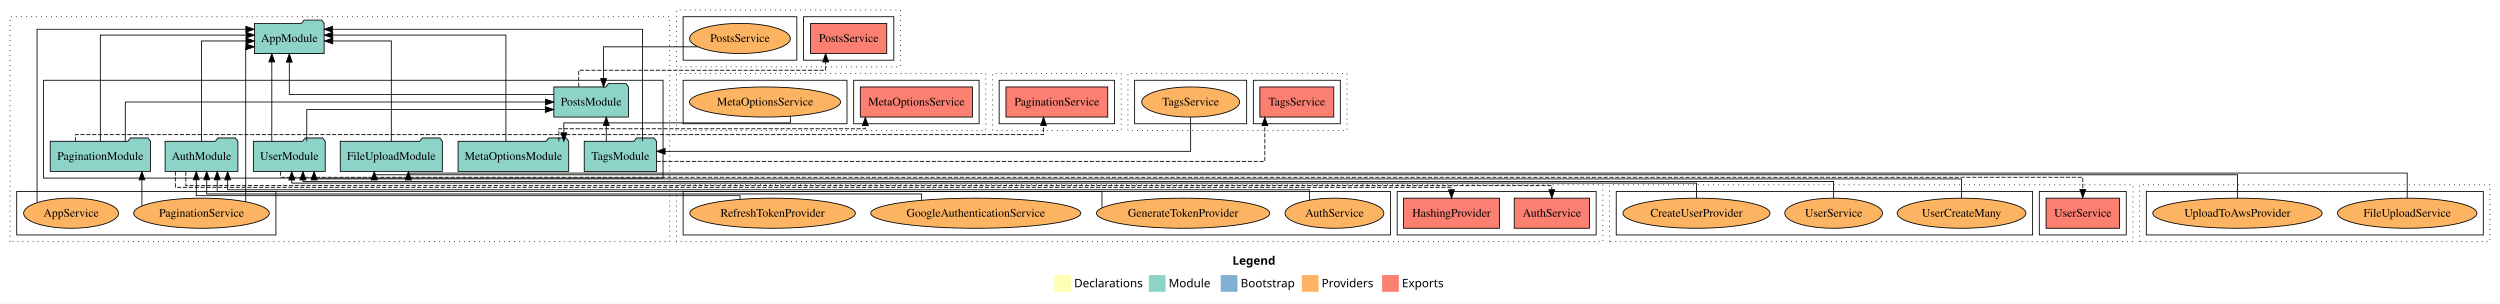
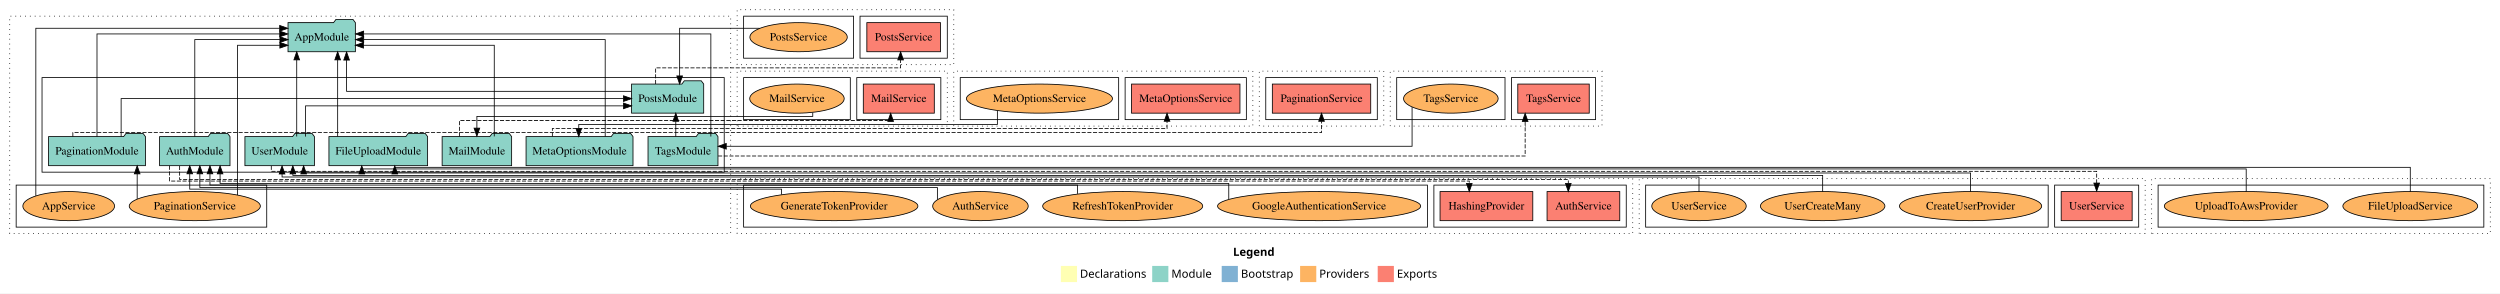
- <svg xmlns="http://www.w3.org/2000/svg" width="2990pt" height="363pt" viewBox="0.00 0.00 2990.00 363.00">
+ <svg xmlns="http://www.w3.org/2000/svg" width="3093pt" height="363pt" viewBox="0.00 0.00 3093.00 363.00">
  <g id="graph0" class="graph" transform="scale(1 1) rotate(0) translate(4 359)">
-     <polygon fill="white" stroke="transparent" points="-4,4 -4,-359 2986,-359 2986,4 -4,4" />
-     <text text-anchor="start" x="1470.01" y="-42.4" font-family="Times-12" font-weight="bold" font-size="14.00">Legend</text>
-     <polygon fill="#ffffb3" stroke="transparent" points="1257,-10 1257,-30 1277,-30 1277,-10 1257,-10" />
-     <text text-anchor="start" x="1280.63" y="-15.4" font-family="Times-12" font-size="14.00">  Declarations</text>
-     <polygon fill="#8dd3c7" stroke="transparent" points="1370,-10 1370,-30 1390,-30 1390,-10 1370,-10" />
-     <text text-anchor="start" x="1393.73" y="-15.4" font-family="Times-12" font-size="14.00">  Module</text>
-     <polygon fill="#80b1d3" stroke="transparent" points="1456,-10 1456,-30 1476,-30 1476,-10 1456,-10" />
-     <text text-anchor="start" x="1479.78" y="-15.4" font-family="Times-12" font-size="14.00">  Bootstrap</text>
-     <polygon fill="#fdb462" stroke="transparent" points="1553,-10 1553,-30 1573,-30 1573,-10 1553,-10" />
-     <text text-anchor="start" x="1576.67" y="-15.4" font-family="Times-12" font-size="14.00">  Providers</text>
-     <polygon fill="#fb8072" stroke="transparent" points="1649,-10 1649,-30 1669,-30 1669,-10 1649,-10" />
-     <text text-anchor="start" x="1672.73" y="-15.4" font-family="Times-12" font-size="14.00">  Exports</text>
+     <polygon fill="white" stroke="transparent" points="-4,4 -4,-359 3089,-359 3089,4 -4,4" />
+     <text text-anchor="start" x="1521.51" y="-42.4" font-family="Times-12" font-weight="bold" font-size="14.00">Legend</text>
+     <polygon fill="#ffffb3" stroke="transparent" points="1308.5,-10 1308.5,-30 1328.5,-30 1328.5,-10 1308.5,-10" />
+     <text text-anchor="start" x="1332.13" y="-15.4" font-family="Times-12" font-size="14.00">  Declarations</text>
+     <polygon fill="#8dd3c7" stroke="transparent" points="1421.5,-10 1421.5,-30 1441.5,-30 1441.5,-10 1421.5,-10" />
+     <text text-anchor="start" x="1445.23" y="-15.4" font-family="Times-12" font-size="14.00">  Module</text>
+     <polygon fill="#80b1d3" stroke="transparent" points="1507.5,-10 1507.5,-30 1527.5,-30 1527.5,-10 1507.5,-10" />
+     <text text-anchor="start" x="1531.28" y="-15.4" font-family="Times-12" font-size="14.00">  Bootstrap</text>
+     <polygon fill="#fdb462" stroke="transparent" points="1604.5,-10 1604.5,-30 1624.5,-30 1624.5,-10 1604.5,-10" />
+     <text text-anchor="start" x="1628.17" y="-15.4" font-family="Times-12" font-size="14.00">  Providers</text>
+     <polygon fill="#fb8072" stroke="transparent" points="1700.5,-10 1700.5,-30 1720.5,-30 1720.5,-10 1700.5,-10" />
+     <text text-anchor="start" x="1724.23" y="-15.4" font-family="Times-12" font-size="14.00">  Exports</text>
    <g id="clust1" class="cluster">
-       <polygon fill="none" stroke="black" stroke-dasharray="1,5" points="8,-70 8,-339 797,-339 797,-70 8,-70" />
+       <polygon fill="none" stroke="black" stroke-dasharray="1,5" points="8,-70 8,-339 900,-339 900,-70 8,-70" />
    </g>
    <g id="clust3" class="cluster">
-       <polygon fill="none" stroke="black" points="48,-146 48,-263 789,-263 789,-146 48,-146" />
+       <polygon fill="none" stroke="black" points="48,-146 48,-263 892,-263 892,-146 48,-146" />
    </g>
    <g id="clust6" class="cluster">
      <polygon fill="none" stroke="black" points="16,-78 16,-130 326,-130 326,-78 16,-78" />
    </g>
    <g id="clust7" class="cluster">
-       <polygon fill="none" stroke="black" stroke-dasharray="1,5" points="805,-70 805,-138 1913,-138 1913,-70 805,-70" />
+       <polygon fill="none" stroke="black" stroke-dasharray="1,5" points="908,-70 908,-138 2016,-138 2016,-70 908,-70" />
    </g>
    <g id="clust10" class="cluster">
-       <polygon fill="none" stroke="black" points="1667,-78 1667,-130 1905,-130 1905,-78 1667,-78" />
+       <polygon fill="none" stroke="black" points="1770,-78 1770,-130 2008,-130 2008,-78 1770,-78" />
    </g>
    <g id="clust12" class="cluster">
-       <polygon fill="none" stroke="black" points="813,-78 813,-130 1659,-130 1659,-78 813,-78" />
+       <polygon fill="none" stroke="black" points="916,-78 916,-130 1762,-130 1762,-78 916,-78" />
    </g>
    <g id="clust13" class="cluster">
-       <polygon fill="none" stroke="black" stroke-dasharray="1,5" points="2555,-70 2555,-138 2974,-138 2974,-70 2555,-70" />
+       <polygon fill="none" stroke="black" stroke-dasharray="1,5" points="2658,-70 2658,-138 3077,-138 3077,-70 2658,-70" />
    </g>
    <g id="clust18" class="cluster">
-       <polygon fill="none" stroke="black" points="2563,-78 2563,-130 2966,-130 2966,-78 2563,-78" />
+       <polygon fill="none" stroke="black" points="2666,-78 2666,-130 3069,-130 3069,-78 2666,-78" />
    </g>
    <g id="clust19" class="cluster">
-       <polygon fill="none" stroke="black" stroke-dasharray="1,5" points="805,-203 805,-271 1175,-271 1175,-203 805,-203" />
+       <polygon fill="none" stroke="black" stroke-dasharray="1,5" points="908,-203 908,-271 1168,-271 1168,-203 908,-203" />
    </g>
    <g id="clust22" class="cluster">
-       <polygon fill="none" stroke="black" points="1017,-211 1017,-263 1167,-263 1167,-211 1017,-211" />
+       <polygon fill="none" stroke="black" points="1056,-211 1056,-263 1160,-263 1160,-211 1056,-211" />
    </g>
    <g id="clust24" class="cluster">
-       <polygon fill="none" stroke="black" points="813,-211 813,-263 1009,-263 1009,-211 813,-211" />
+       <polygon fill="none" stroke="black" points="916,-211 916,-263 1048,-263 1048,-211 916,-211" />
    </g>
    <g id="clust25" class="cluster">
-       <polygon fill="none" stroke="black" stroke-dasharray="1,5" points="1183,-203 1183,-271 1337,-271 1337,-203 1183,-203" />
+       <polygon fill="none" stroke="black" stroke-dasharray="1,5" points="1176,-203 1176,-271 1546,-271 1546,-203 1176,-203" />
    </g>
    <g id="clust28" class="cluster">
-       <polygon fill="none" stroke="black" points="1191,-211 1191,-263 1329,-263 1329,-211 1191,-211" />
+       <polygon fill="none" stroke="black" points="1388,-211 1388,-263 1538,-263 1538,-211 1388,-211" />
+     </g>
+     <g id="clust30" class="cluster">
+       <polygon fill="none" stroke="black" points="1184,-211 1184,-263 1380,-263 1380,-211 1184,-211" />
    </g>
    <g id="clust31" class="cluster">
-       <polygon fill="none" stroke="black" stroke-dasharray="1,5" points="805,-279 805,-347 1073,-347 1073,-279 805,-279" />
+       <polygon fill="none" stroke="black" stroke-dasharray="1,5" points="1554,-203 1554,-271 1708,-271 1708,-203 1554,-203" />
    </g>
    <g id="clust34" class="cluster">
-       <polygon fill="none" stroke="black" points="957,-287 957,-339 1065,-339 1065,-287 957,-287" />
-     </g>
-     <g id="clust36" class="cluster">
-       <polygon fill="none" stroke="black" points="813,-287 813,-339 949,-339 949,-287 813,-287" />
+       <polygon fill="none" stroke="black" points="1562,-211 1562,-263 1700,-263 1700,-211 1562,-211" />
    </g>
    <g id="clust37" class="cluster">
-       <polygon fill="none" stroke="black" stroke-dasharray="1,5" points="1345,-203 1345,-271 1607,-271 1607,-203 1345,-203" />
+       <polygon fill="none" stroke="black" stroke-dasharray="1,5" points="908,-279 908,-347 1176,-347 1176,-279 908,-279" />
    </g>
    <g id="clust40" class="cluster">
-       <polygon fill="none" stroke="black" points="1495,-211 1495,-263 1599,-263 1599,-211 1495,-211" />
+       <polygon fill="none" stroke="black" points="1060,-287 1060,-339 1168,-339 1168,-287 1060,-287" />
    </g>
    <g id="clust42" class="cluster">
-       <polygon fill="none" stroke="black" points="1353,-211 1353,-263 1487,-263 1487,-211 1353,-211" />
+       <polygon fill="none" stroke="black" points="916,-287 916,-339 1052,-339 1052,-287 916,-287" />
    </g>
    <g id="clust43" class="cluster">
-       <polygon fill="none" stroke="black" stroke-dasharray="1,5" points="1921,-70 1921,-138 2547,-138 2547,-70 1921,-70" />
+       <polygon fill="none" stroke="black" stroke-dasharray="1,5" points="1716,-203 1716,-271 1978,-271 1978,-203 1716,-203" />
    </g>
    <g id="clust46" class="cluster">
-       <polygon fill="none" stroke="black" points="2435,-78 2435,-130 2539,-130 2539,-78 2435,-78" />
+       <polygon fill="none" stroke="black" points="1866,-211 1866,-263 1970,-263 1970,-211 1866,-211" />
    </g>
    <g id="clust48" class="cluster">
-       <polygon fill="none" stroke="black" points="1929,-78 1929,-130 2427,-130 2427,-78 1929,-78" />
+       <polygon fill="none" stroke="black" points="1724,-211 1724,-263 1858,-263 1858,-211 1724,-211" />
+     </g>
+     <g id="clust49" class="cluster">
+       <polygon fill="none" stroke="black" stroke-dasharray="1,5" points="2024,-70 2024,-138 2650,-138 2650,-70 2024,-70" />
+     </g>
+     <g id="clust52" class="cluster">
+       <polygon fill="none" stroke="black" points="2538,-78 2538,-130 2642,-130 2642,-78 2538,-78" />
+     </g>
+     <g id="clust54" class="cluster">
+       <polygon fill="none" stroke="black" points="2032,-78 2032,-130 2530,-130 2530,-78 2032,-78" />
    </g>
    <g id="node1" class="node">
      <polygon fill="#8dd3c7" stroke="black" points="280.55,-190 277.55,-194 256.55,-194 253.55,-190 193.45,-190 193.45,-154 280.55,-154 280.55,-190" />
      <text text-anchor="middle" x="237" y="-167.8" font-family="Times,serif" font-size="14.00">AuthModule</text>
    </g>
-     <g id="node8" class="node">
-       <polygon fill="#8dd3c7" stroke="black" points="383.66,-331 380.66,-335 359.66,-335 356.66,-331 300.34,-331 300.34,-295 383.66,-295 383.66,-331" />
-       <text text-anchor="middle" x="342" y="-308.8" font-family="Times,serif" font-size="14.00">AppModule</text>
+     <g id="node9" class="node">
+       <polygon fill="#8dd3c7" stroke="black" points="435.66,-331 432.66,-335 411.66,-335 408.66,-331 352.34,-331 352.34,-295 435.66,-295 435.66,-331" />
+       <text text-anchor="middle" x="394" y="-308.8" font-family="Times,serif" font-size="14.00">AppModule</text>
    </g>
    <g id="edge1" class="edge">
-       <path fill="none" stroke="black" d="M237,-190.04C237,-227.45 237,-310 237,-310 237,-310 290.2,-310 290.2,-310" />
-       <polygon fill="black" stroke="black" points="290.2,-313.5 300.2,-310 290.2,-306.5 290.2,-313.5" />
-     </g>
-     <g id="node11" class="node">
-       <polygon fill="#fb8072" stroke="black" points="1896.98,-122 1807.02,-122 1807.02,-86 1896.98,-86 1896.98,-122" />
-       <text text-anchor="middle" x="1852" y="-99.8" font-family="Times,serif" font-size="14.00">AuthService </text>
-     </g>
-     <g id="edge10" class="edge">
-       <path fill="none" stroke="black" stroke-dasharray="5,2" d="M218.24,-153.68C218.24,-145.21 218.24,-137 218.24,-137 218.24,-137 1852,-137 1852,-137 1852,-137 1852,-132.04 1852,-132.04" />
-       <polygon fill="black" stroke="black" points="1855.5,-132.04 1852,-122.04 1848.5,-132.04 1855.5,-132.04" />
+       <path fill="none" stroke="black" d="M237,-190.04C237,-227.45 237,-310 237,-310 237,-310 342.34,-310 342.34,-310" />
+       <polygon fill="black" stroke="black" points="342.34,-313.5 352.34,-310 342.34,-306.5 342.34,-313.5" />
    </g>
    <g id="node12" class="node">
-       <polygon fill="#fb8072" stroke="black" points="1789.37,-122 1674.63,-122 1674.63,-86 1789.37,-86 1789.37,-122" />
-       <text text-anchor="middle" x="1732" y="-99.8" font-family="Times,serif" font-size="14.00">HashingProvider </text>
+       <polygon fill="#fb8072" stroke="black" points="1999.98,-122 1910.02,-122 1910.02,-86 1999.98,-86 1999.98,-122" />
+       <text text-anchor="middle" x="1955" y="-99.8" font-family="Times,serif" font-size="14.00">AuthService </text>
    </g>
    <g id="edge11" class="edge">
-       <path fill="none" stroke="black" stroke-dasharray="5,2" d="M205.73,-153.93C205.73,-144.54 205.73,-135 205.73,-135 205.73,-135 1732,-135 1732,-135 1732,-135 1732,-132.03 1732,-132.03" />
-       <polygon fill="black" stroke="black" points="1735.5,-132.03 1732,-122.03 1728.5,-132.03 1735.5,-132.03" />
+       <path fill="none" stroke="black" stroke-dasharray="5,2" d="M218.24,-153.68C218.24,-145.21 218.24,-137 218.24,-137 218.24,-137 1936.3,-137 1936.3,-137 1936.3,-137 1936.3,-132.04 1936.3,-132.04" />
+       <polygon fill="black" stroke="black" points="1939.8,-132.04 1936.3,-122.04 1932.8,-132.04 1939.8,-132.04" />
+     </g>
+     <g id="node13" class="node">
+       <polygon fill="#fb8072" stroke="black" points="1892.37,-122 1777.63,-122 1777.63,-86 1892.37,-86 1892.37,-122" />
+       <text text-anchor="middle" x="1835" y="-99.8" font-family="Times,serif" font-size="14.00">HashingProvider </text>
+     </g>
+     <g id="edge12" class="edge">
+       <path fill="none" stroke="black" stroke-dasharray="5,2" d="M205.73,-153.93C205.73,-144.54 205.73,-135 205.73,-135 205.73,-135 1813.79,-135 1813.79,-135 1813.79,-135 1813.79,-132.03 1813.79,-132.03" />
+       <polygon fill="black" stroke="black" points="1817.29,-132.03 1813.79,-122.03 1810.29,-132.03 1817.29,-132.03" />
    </g>
    <g id="node2" class="node">
      <polygon fill="#8dd3c7" stroke="black" points="525.04,-190 522.04,-194 501.04,-194 498.04,-190 402.96,-190 402.96,-154 525.04,-154 525.04,-190" />
      <text text-anchor="middle" x="464" y="-167.8" font-family="Times,serif" font-size="14.00">FileUploadModule</text>
    </g>
    <g id="edge2" class="edge">
-       <path fill="none" stroke="black" d="M464,-190.04C464,-227.45 464,-310 464,-310 464,-310 393.99,-310 393.99,-310" />
-       <polygon fill="black" stroke="black" points="393.99,-306.5 383.99,-310 393.99,-313.5 393.99,-306.5" />
+       <path fill="none" stroke="black" d="M413.76,-190.14C413.76,-190.14 413.76,-284.93 413.76,-284.93" />
+       <polygon fill="black" stroke="black" points="410.26,-284.92 413.76,-294.93 417.26,-284.93 410.26,-284.92" />
    </g>
    <g id="node3" class="node">
-       <polygon fill="#8dd3c7" stroke="black" points="676.15,-190 673.15,-194 652.15,-194 649.15,-190 543.85,-190 543.85,-154 676.15,-154 676.15,-190" />
-       <text text-anchor="middle" x="610" y="-167.8" font-family="Times,serif" font-size="14.00">MetaOptionsModule</text>
+       <polygon fill="#8dd3c7" stroke="black" points="628.99,-190 625.99,-194 604.99,-194 601.99,-190 543.01,-190 543.01,-154 628.99,-154 628.99,-190" />
+       <text text-anchor="middle" x="586" y="-167.8" font-family="Times,serif" font-size="14.00">MailModule</text>
    </g>
    <g id="edge3" class="edge">
-       <path fill="none" stroke="black" d="M601.06,-190.07C601.06,-228.94 601.06,-317 601.06,-317 601.06,-317 393.91,-317 393.91,-317" />
-       <polygon fill="black" stroke="black" points="393.91,-313.5 383.91,-317 393.91,-320.5 393.91,-313.5" />
-     </g>
-     <g id="node19" class="node">
-       <polygon fill="#fb8072" stroke="black" points="1159.08,-255 1024.92,-255 1024.92,-219 1159.08,-219 1159.08,-255" />
-       <text text-anchor="middle" x="1092" y="-232.8" font-family="Times,serif" font-size="14.00">MetaOptionsService </text>
-     </g>
-     <g id="edge18" class="edge">
-       <path fill="none" stroke="black" stroke-dasharray="5,2" d="M664.4,-190.04C664.4,-197.75 664.4,-205 664.4,-205 664.4,-205 1030.95,-205 1030.95,-205 1030.95,-205 1030.95,-208.76 1030.95,-208.76" />
-       <polygon fill="black" stroke="black" points="1027.45,-208.76 1030.95,-218.76 1034.45,-208.76 1027.45,-208.76" />
+       <path fill="none" stroke="black" d="M607.5,-190.21C607.5,-226.21 607.5,-303 607.5,-303 607.5,-303 445.67,-303 445.67,-303" />
+       <polygon fill="black" stroke="black" points="445.67,-299.5 435.67,-303 445.67,-306.5 445.67,-299.5" />
+     </g>
+     <g id="node20" class="node">
+       <polygon fill="#fb8072" stroke="black" points="1151.92,-255 1064.08,-255 1064.08,-219 1151.92,-219 1151.92,-255" />
+       <text text-anchor="middle" x="1108" y="-232.8" font-family="Times,serif" font-size="14.00">MailService </text>
+     </g>
+     <g id="edge19" class="edge">
+       <path fill="none" stroke="black" stroke-dasharray="5,2" d="M564.5,-190.11C564.5,-199.9 564.5,-210 564.5,-210 564.5,-210 1097.92,-210 1097.92,-210 1097.92,-210 1097.92,-210.88 1097.92,-210.88" />
+       <polygon fill="black" stroke="black" points="1094.42,-208.84 1097.92,-218.84 1101.42,-208.84 1094.42,-208.84" />
    </g>
    <g id="node4" class="node">
+       <polygon fill="#8dd3c7" stroke="black" points="779.15,-190 776.15,-194 755.15,-194 752.15,-190 646.85,-190 646.85,-154 779.15,-154 779.15,-190" />
+       <text text-anchor="middle" x="713" y="-167.8" font-family="Times,serif" font-size="14.00">MetaOptionsModule</text>
+     </g>
+     <g id="edge4" class="edge">
+       <path fill="none" stroke="black" d="M744.75,-190.04C744.75,-227.45 744.75,-310 744.75,-310 744.75,-310 445.96,-310 445.96,-310" />
+       <polygon fill="black" stroke="black" points="445.96,-306.5 435.96,-310 445.96,-313.5 445.96,-306.5" />
+     </g>
+     <g id="node22" class="node">
+       <polygon fill="#fb8072" stroke="black" points="1530.08,-255 1395.92,-255 1395.92,-219 1530.08,-219 1530.08,-255" />
+       <text text-anchor="middle" x="1463" y="-232.8" font-family="Times,serif" font-size="14.00">MetaOptionsService </text>
+     </g>
+     <g id="edge21" class="edge">
+       <path fill="none" stroke="black" stroke-dasharray="5,2" d="M679.37,-190.21C679.37,-195.55 679.37,-200 679.37,-200 679.37,-200 1439.85,-200 1439.85,-200 1439.85,-200 1439.85,-208.93 1439.85,-208.93" />
+       <polygon fill="black" stroke="black" points="1436.35,-208.93 1439.85,-218.93 1443.35,-208.93 1436.35,-208.93" />
+     </g>
+     <g id="node5" class="node">
      <polygon fill="#8dd3c7" stroke="black" points="175.93,-190 172.93,-194 151.93,-194 148.93,-190 56.07,-190 56.07,-154 175.93,-154 175.93,-190" />
      <text text-anchor="middle" x="116" y="-167.8" font-family="Times,serif" font-size="14.00">PaginationModule</text>
    </g>
-     <g id="node5" class="node">
-       <polygon fill="#8dd3c7" stroke="black" points="747.61,-255 744.61,-259 723.61,-259 720.61,-255 658.39,-255 658.39,-219 747.61,-219 747.61,-255" />
-       <text text-anchor="middle" x="703" y="-232.8" font-family="Times,serif" font-size="14.00">PostsModule</text>
-     </g>
-     <g id="edge22" class="edge">
-       <path fill="none" stroke="black" d="M145.86,-190.11C145.86,-209.34 145.86,-237 145.86,-237 145.86,-237 648.35,-237 648.35,-237" />
-       <polygon fill="black" stroke="black" points="648.35,-240.5 658.35,-237 648.35,-233.5 648.35,-240.5" />
-     </g>
-     <g id="edge4" class="edge">
-       <path fill="none" stroke="black" d="M116,-190.07C116,-228.94 116,-317 116,-317 116,-317 290.28,-317 290.28,-317" />
-       <polygon fill="black" stroke="black" points="290.28,-320.5 300.28,-317 290.28,-313.5 290.28,-320.5" />
-     </g>
-     <g id="node21" class="node">
-       <polygon fill="#fb8072" stroke="black" points="1320.86,-255 1199.14,-255 1199.14,-219 1320.86,-219 1320.86,-255" />
-       <text text-anchor="middle" x="1260" y="-232.8" font-family="Times,serif" font-size="14.00">PaginationService </text>
-     </g>
-     <g id="edge20" class="edge">
-       <path fill="none" stroke="black" stroke-dasharray="5,2" d="M86.14,-190.06C86.14,-194.49 86.14,-198 86.14,-198 86.14,-198 1244.07,-198 1244.07,-198 1244.07,-198 1244.07,-208.87 1244.07,-208.87" />
-       <polygon fill="black" stroke="black" points="1240.57,-208.87 1244.07,-218.87 1247.57,-208.87 1240.57,-208.87" />
+     <g id="node6" class="node">
+       <polygon fill="#8dd3c7" stroke="black" points="866.61,-255 863.61,-259 842.61,-259 839.61,-255 777.39,-255 777.39,-219 866.61,-219 866.61,-255" />
+       <text text-anchor="middle" x="822" y="-232.8" font-family="Times,serif" font-size="14.00">PostsModule</text>
+     </g>
+     <g id="edge25" class="edge">
+       <path fill="none" stroke="black" d="M145.86,-190.11C145.86,-209.34 145.86,-237 145.86,-237 145.86,-237 767.37,-237 767.37,-237" />
+       <polygon fill="black" stroke="black" points="767.38,-240.5 777.37,-237 767.37,-233.5 767.38,-240.5" />
    </g>
    <g id="edge5" class="edge">
-       <path fill="none" stroke="black" d="M658.37,-246C561.79,-246 342,-246 342,-246 342,-246 342,-284.69 342,-284.69" />
-       <polygon fill="black" stroke="black" points="338.5,-284.69 342,-294.69 345.5,-284.69 338.5,-284.69" />
-     </g>
-     <g id="node22" class="node">
-       <polygon fill="#fb8072" stroke="black" points="1056.54,-331 965.46,-331 965.46,-295 1056.54,-295 1056.54,-331" />
-       <text text-anchor="middle" x="1011" y="-308.8" font-family="Times,serif" font-size="14.00">PostsService </text>
-     </g>
-     <g id="edge25" class="edge">
-       <path fill="none" stroke="black" stroke-dasharray="5,2" d="M688.15,-255.11C688.15,-264.9 688.15,-275 688.15,-275 688.15,-275 983.45,-275 983.45,-275 983.45,-275 983.45,-284.89 983.45,-284.89" />
-       <polygon fill="black" stroke="black" points="979.95,-284.89 983.45,-294.89 986.95,-284.89 979.95,-284.89" />
-     </g>
-     <g id="node6" class="node">
-       <polygon fill="#8dd3c7" stroke="black" points="781.26,-190 778.26,-194 757.26,-194 754.26,-190 694.74,-190 694.74,-154 781.26,-154 781.26,-190" />
-       <text text-anchor="middle" x="738" y="-167.8" font-family="Times,serif" font-size="14.00">TagsModule</text>
+       <path fill="none" stroke="black" d="M116,-190.07C116,-228.94 116,-317 116,-317 116,-317 342.08,-317 342.08,-317" />
+       <polygon fill="black" stroke="black" points="342.08,-320.5 352.08,-317 342.08,-313.5 342.08,-320.5" />
+     </g>
+     <g id="node24" class="node">
+       <polygon fill="#fb8072" stroke="black" points="1691.86,-255 1570.14,-255 1570.14,-219 1691.86,-219 1691.86,-255" />
+       <text text-anchor="middle" x="1631" y="-232.8" font-family="Times,serif" font-size="14.00">PaginationService </text>
    </g>
    <g id="edge23" class="edge">
-       <path fill="none" stroke="black" d="M721.09,-190.11C721.09,-190.11 721.09,-208.99 721.09,-208.99" />
-       <polygon fill="black" stroke="black" points="717.59,-208.99 721.09,-218.99 724.59,-208.99 717.59,-208.99" />
+       <path fill="none" stroke="black" stroke-dasharray="5,2" d="M86.14,-190.12C86.14,-192.97 86.14,-195 86.14,-195 86.14,-195 1631,-195 1631,-195 1631,-195 1631,-208.94 1631,-208.94" />
+       <polygon fill="black" stroke="black" points="1627.5,-208.94 1631,-218.94 1634.5,-208.94 1627.5,-208.94" />
    </g>
    <g id="edge6" class="edge">
-       <path fill="none" stroke="black" d="M764.47,-190.03C764.47,-230.3 764.47,-324 764.47,-324 764.47,-324 393.66,-324 393.66,-324" />
-       <polygon fill="black" stroke="black" points="393.66,-320.5 383.66,-324 393.66,-327.5 393.66,-320.5" />
-     </g>
-     <g id="node24" class="node">
-       <polygon fill="#fb8072" stroke="black" points="1591.19,-255 1502.81,-255 1502.81,-219 1591.19,-219 1591.19,-255" />
-       <text text-anchor="middle" x="1547" y="-232.8" font-family="Times,serif" font-size="14.00">TagsService </text>
-     </g>
-     <g id="edge27" class="edge">
-       <path fill="none" stroke="black" stroke-dasharray="5,2" d="M781.37,-166C944.05,-166 1508.73,-166 1508.73,-166 1508.73,-166 1508.73,-208.72 1508.73,-208.72" />
-       <polygon fill="black" stroke="black" points="1505.23,-208.72 1508.73,-218.72 1512.23,-208.72 1505.23,-208.72" />
+       <path fill="none" stroke="black" d="M777.21,-246C673.33,-246 424.8,-246 424.8,-246 424.8,-246 424.8,-284.69 424.8,-284.69" />
+       <polygon fill="black" stroke="black" points="421.3,-284.69 424.8,-294.69 428.3,-284.69 421.3,-284.69" />
+     </g>
+     <g id="node25" class="node">
+       <polygon fill="#fb8072" stroke="black" points="1159.54,-331 1068.46,-331 1068.46,-295 1159.54,-295 1159.54,-331" />
+       <text text-anchor="middle" x="1114" y="-308.8" font-family="Times,serif" font-size="14.00">PostsService </text>
+     </g>
+     <g id="edge28" class="edge">
+       <path fill="none" stroke="black" stroke-dasharray="5,2" d="M807.15,-255.11C807.15,-264.9 807.15,-275 807.15,-275 807.15,-275 1110.22,-275 1110.22,-275 1110.22,-275 1110.22,-284.89 1110.22,-284.89" />
+       <polygon fill="black" stroke="black" points="1106.72,-284.89 1110.22,-294.89 1113.72,-284.89 1106.72,-284.89" />
    </g>
    <g id="node7" class="node">
+       <polygon fill="#8dd3c7" stroke="black" points="884.26,-190 881.26,-194 860.26,-194 857.26,-190 797.74,-190 797.74,-154 884.26,-154 884.26,-190" />
+       <text text-anchor="middle" x="841" y="-167.8" font-family="Times,serif" font-size="14.00">TagsModule</text>
+     </g>
+     <g id="edge26" class="edge">
+       <path fill="none" stroke="black" d="M832.09,-190.11C832.09,-190.11 832.09,-208.99 832.09,-208.99" />
+       <polygon fill="black" stroke="black" points="828.59,-208.99 832.09,-218.99 835.59,-208.99 828.59,-208.99" />
+     </g>
+     <g id="edge7" class="edge">
+       <path fill="none" stroke="black" d="M875.47,-190.07C875.47,-228.94 875.47,-317 875.47,-317 875.47,-317 445.88,-317 445.88,-317" />
+       <polygon fill="black" stroke="black" points="445.88,-313.5 435.88,-317 445.88,-320.5 445.88,-313.5" />
+     </g>
+     <g id="node27" class="node">
+       <polygon fill="#fb8072" stroke="black" points="1962.19,-255 1873.81,-255 1873.81,-219 1962.19,-219 1962.19,-255" />
+       <text text-anchor="middle" x="1918" y="-232.8" font-family="Times,serif" font-size="14.00">TagsService </text>
+     </g>
+     <g id="edge30" class="edge">
+       <path fill="none" stroke="black" stroke-dasharray="5,2" d="M884.44,-166C1081.63,-166 1882.92,-166 1882.92,-166 1882.92,-166 1882.92,-208.72 1882.92,-208.72" />
+       <polygon fill="black" stroke="black" points="1879.42,-208.72 1882.92,-218.72 1886.42,-208.72 1879.42,-208.72" />
+     </g>
+     <g id="node8" class="node">
      <polygon fill="#8dd3c7" stroke="black" points="384.98,-190 381.98,-194 360.98,-194 357.98,-190 299.02,-190 299.02,-154 384.98,-154 384.98,-190" />
      <text text-anchor="middle" x="342" y="-167.8" font-family="Times,serif" font-size="14.00">UserModule</text>
    </g>
-     <g id="edge24" class="edge">
-       <path fill="none" stroke="black" d="M362.91,-190.03C362.91,-206.4 362.91,-228 362.91,-228 362.91,-228 648.19,-228 648.19,-228" />
-       <polygon fill="black" stroke="black" points="648.19,-231.5 658.19,-228 648.19,-224.5 648.19,-231.5" />
-     </g>
-     <g id="edge7" class="edge">
-       <path fill="none" stroke="black" d="M321.09,-190.14C321.09,-190.14 321.09,-284.93 321.09,-284.93" />
-       <polygon fill="black" stroke="black" points="317.59,-284.92 321.09,-294.93 324.59,-284.93 317.59,-284.92" />
-     </g>
-     <g id="node26" class="node">
-       <polygon fill="#fb8072" stroke="black" points="2530.9,-122 2443.1,-122 2443.1,-86 2530.9,-86 2530.9,-122" />
-       <text text-anchor="middle" x="2487" y="-99.8" font-family="Times,serif" font-size="14.00">UserService </text>
-     </g>
-     <g id="edge29" class="edge">
-       <path fill="none" stroke="black" stroke-dasharray="5,2" d="M331.64,-153.83C331.64,-149.95 331.64,-147 331.64,-147 331.64,-147 2487,-147 2487,-147 2487,-147 2487,-132.49 2487,-132.49" />
-       <polygon fill="black" stroke="black" points="2490.5,-132.49 2487,-122.49 2483.5,-132.49 2490.5,-132.49" />
-     </g>
-     <g id="node9" class="node">
+     <g id="edge27" class="edge">
+       <path fill="none" stroke="black" d="M374.05,-190.03C374.05,-206.4 374.05,-228 374.05,-228 374.05,-228 767.41,-228 767.41,-228" />
+       <polygon fill="black" stroke="black" points="767.41,-231.5 777.41,-228 767.41,-224.5 767.41,-231.5" />
+     </g>
+     <g id="edge8" class="edge">
+       <path fill="none" stroke="black" d="M363.11,-190.14C363.11,-190.14 363.11,-284.93 363.11,-284.93" />
+       <polygon fill="black" stroke="black" points="359.61,-284.92 363.11,-294.93 366.61,-284.93 359.61,-284.92" />
+     </g>
+     <g id="node29" class="node">
+       <polygon fill="#fb8072" stroke="black" points="2633.9,-122 2546.1,-122 2546.1,-86 2633.9,-86 2633.9,-122" />
+       <text text-anchor="middle" x="2590" y="-99.8" font-family="Times,serif" font-size="14.00">UserService </text>
+     </g>
+     <g id="edge32" class="edge">
+       <path fill="none" stroke="black" stroke-dasharray="5,2" d="M331.64,-153.83C331.64,-149.95 331.64,-147 331.64,-147 331.64,-147 2590,-147 2590,-147 2590,-147 2590,-132.49 2590,-132.49" />
+       <polygon fill="black" stroke="black" points="2593.5,-132.49 2590,-122.49 2586.5,-132.49 2593.5,-132.49" />
+     </g>
+     <g id="node10" class="node">
      <ellipse fill="#fdb462" stroke="black" cx="81" cy="-104" rx="56.74" ry="18" />
      <text text-anchor="middle" x="81" y="-99.8" font-family="Times,serif" font-size="14.00">AppService</text>
    </g>
-     <g id="edge8" class="edge">
-       <path fill="none" stroke="black" d="M40.33,-116.78C40.33,-163.73 40.33,-324 40.33,-324 40.33,-324 290.05,-324 290.05,-324" />
-       <polygon fill="black" stroke="black" points="290.05,-327.5 300.05,-324 290.05,-320.5 290.05,-327.5" />
-     </g>
-     <g id="node10" class="node">
+     <g id="edge9" class="edge">
+       <path fill="none" stroke="black" d="M40.33,-116.78C40.33,-163.73 40.33,-324 40.33,-324 40.33,-324 342.04,-324 342.04,-324" />
+       <polygon fill="black" stroke="black" points="342.04,-327.5 352.04,-324 342.04,-320.5 342.04,-327.5" />
+     </g>
+     <g id="node11" class="node">
      <ellipse fill="#fdb462" stroke="black" cx="237" cy="-104" rx="81.1" ry="18" />
      <text text-anchor="middle" x="237" y="-99.8" font-family="Times,serif" font-size="14.00">PaginationService</text>
    </g>
-     <g id="edge21" class="edge">
+     <g id="edge24" class="edge">
      <path fill="none" stroke="black" d="M165.71,-112.89C165.71,-112.89 165.71,-143.91 165.71,-143.91" />
      <polygon fill="black" stroke="black" points="162.21,-143.91 165.71,-153.91 169.21,-143.91 162.21,-143.91" />
    </g>
-     <g id="edge9" class="edge">
-       <path fill="none" stroke="black" d="M289.89,-117.68C289.89,-162.64 289.89,-303 289.89,-303 289.89,-303 290.92,-303 290.92,-303" />
-       <polygon fill="black" stroke="black" points="290.19,-306.5 300.19,-303 290.19,-299.5 290.19,-306.5" />
-     </g>
-     <g id="node13" class="node">
-       <ellipse fill="#fdb462" stroke="black" cx="1592" cy="-104" rx="59.11" ry="18" />
-       <text text-anchor="middle" x="1592" y="-99.8" font-family="Times,serif" font-size="14.00">AuthService</text>
-     </g>
-     <g id="edge12" class="edge">
-       <path fill="none" stroke="black" d="M1562.02,-119.64C1562.02,-126.05 1562.02,-132 1562.02,-132 1562.02,-132 268.27,-132 268.27,-132 268.27,-132 268.27,-143.87 268.27,-143.87" />
+     <g id="edge10" class="edge">
+       <path fill="none" stroke="black" d="M289.89,-117.68C289.89,-162.64 289.89,-303 289.89,-303 289.89,-303 342.26,-303 342.26,-303" />
+       <polygon fill="black" stroke="black" points="342.26,-306.5 352.26,-303 342.26,-299.5 342.26,-306.5" />
+     </g>
+     <g id="node14" class="node">
+       <ellipse fill="#fdb462" stroke="black" cx="1209" cy="-104" rx="59.11" ry="18" />
+       <text text-anchor="middle" x="1209" y="-99.8" font-family="Times,serif" font-size="14.00">AuthService</text>
+     </g>
+     <g id="edge13" class="edge">
+       <path fill="none" stroke="black" d="M1155.74,-112.04C1155.74,-118.68 1155.74,-127 1155.74,-127 1155.74,-127 243.25,-127 243.25,-127 243.25,-127 243.25,-143.96 243.25,-143.96" />
+       <polygon fill="black" stroke="black" points="239.75,-143.96 243.25,-153.96 246.75,-143.96 239.75,-143.96" />
+     </g>
+     <g id="node15" class="node">
+       <ellipse fill="#fdb462" stroke="black" cx="1028" cy="-104" rx="103.61" ry="18" />
+       <text text-anchor="middle" x="1028" y="-99.8" font-family="Times,serif" font-size="14.00">GenerateTokenProvider</text>
+     </g>
+     <g id="edge14" class="edge">
+       <path fill="none" stroke="black" d="M962.87,-118.36C962.87,-122.05 962.87,-125 962.87,-125 962.87,-125 230.75,-125 230.75,-125 230.75,-125 230.75,-143.96 230.75,-143.96" />
+       <polygon fill="black" stroke="black" points="227.25,-143.96 230.75,-153.96 234.25,-143.96 227.25,-143.96" />
+     </g>
+     <g id="node16" class="node">
+       <ellipse fill="#fdb462" stroke="black" cx="1628" cy="-104" rx="125.62" ry="18" />
+       <text text-anchor="middle" x="1628" y="-99.8" font-family="Times,serif" font-size="14.00">GoogleAuthenticationService</text>
+     </g>
+     <g id="edge15" class="edge">
+       <path fill="none" stroke="black" d="M1516.24,-112.55C1516.24,-120.79 1516.24,-132 1516.24,-132 1516.24,-132 268.27,-132 268.27,-132 268.27,-132 268.27,-143.87 268.27,-143.87" />
      <polygon fill="black" stroke="black" points="264.77,-143.87 268.27,-153.87 271.77,-143.87 264.77,-143.87" />
    </g>
-     <g id="node14" class="node">
-       <ellipse fill="#fdb462" stroke="black" cx="1411" cy="-104" rx="103.61" ry="18" />
-       <text text-anchor="middle" x="1411" y="-99.8" font-family="Times,serif" font-size="14.00">GenerateTokenProvider</text>
-     </g>
-     <g id="edge13" class="edge">
-       <path fill="none" stroke="black" d="M1313.94,-110.56C1313.94,-118.26 1313.94,-130 1313.94,-130 1313.94,-130 255.76,-130 255.76,-130 255.76,-130 255.76,-143.94 255.76,-143.94" />
+     <g id="node17" class="node">
+       <ellipse fill="#fdb462" stroke="black" cx="1385" cy="-104" rx="98.98" ry="18" />
+       <text text-anchor="middle" x="1385" y="-99.8" font-family="Times,serif" font-size="14.00">RefreshTokenProvider</text>
+     </g>
+     <g id="edge16" class="edge">
+       <path fill="none" stroke="black" d="M1329.21,-119.12C1329.21,-124.84 1329.21,-130 1329.21,-130 1329.21,-130 255.76,-130 255.76,-130 255.76,-130 255.76,-143.94 255.76,-143.94" />
      <polygon fill="black" stroke="black" points="252.26,-143.94 255.76,-153.94 259.26,-143.94 252.26,-143.94" />
    </g>
-     <g id="node15" class="node">
-       <ellipse fill="#fdb462" stroke="black" cx="1163" cy="-104" rx="125.62" ry="18" />
-       <text text-anchor="middle" x="1163" y="-99.8" font-family="Times,serif" font-size="14.00">GoogleAuthenticationService</text>
-     </g>
-     <g id="edge14" class="edge">
-       <path fill="none" stroke="black" d="M1098.24,-119.47C1098.24,-123.63 1098.24,-127 1098.24,-127 1098.24,-127 243.25,-127 243.25,-127 243.25,-127 243.25,-143.96 243.25,-143.96" />
-       <polygon fill="black" stroke="black" points="239.75,-143.96 243.25,-153.96 246.75,-143.96 239.75,-143.96" />
-     </g>
-     <g id="node16" class="node">
-       <ellipse fill="#fdb462" stroke="black" cx="920" cy="-104" rx="98.98" ry="18" />
-       <text text-anchor="middle" x="920" y="-99.8" font-family="Times,serif" font-size="14.00">RefreshTokenProvider</text>
-     </g>
-     <g id="edge15" class="edge">
-       <path fill="none" stroke="black" d="M881.14,-120.95C881.14,-123.34 881.14,-125 881.14,-125 881.14,-125 230.75,-125 230.75,-125 230.75,-125 230.75,-143.96 230.75,-143.96" />
-       <polygon fill="black" stroke="black" points="227.25,-143.96 230.75,-153.96 234.25,-143.96 227.25,-143.96" />
-     </g>
-     <g id="node17" class="node">
-       <ellipse fill="#fdb462" stroke="black" cx="2875" cy="-104" rx="83.38" ry="18" />
-       <text text-anchor="middle" x="2875" y="-99.8" font-family="Times,serif" font-size="14.00">FileUploadService</text>
-     </g>
-     <g id="edge16" class="edge">
-       <path fill="none" stroke="black" d="M2875,-122.15C2875,-135.74 2875,-152 2875,-152 2875,-152 484.42,-152 484.42,-152 484.42,-152 484.42,-152.18 484.42,-152.18" />
+     <g id="node18" class="node">
+       <ellipse fill="#fdb462" stroke="black" cx="2978" cy="-104" rx="83.38" ry="18" />
+       <text text-anchor="middle" x="2978" y="-99.8" font-family="Times,serif" font-size="14.00">FileUploadService</text>
+     </g>
+     <g id="edge17" class="edge">
+       <path fill="none" stroke="black" d="M2978,-122.15C2978,-135.74 2978,-152 2978,-152 2978,-152 484.42,-152 484.42,-152 484.42,-152 484.42,-152.18 484.42,-152.18" />
      <polygon fill="black" stroke="black" points="480.92,-143.85 484.42,-153.85 487.92,-143.85 480.92,-143.85" />
    </g>
-     <g id="node18" class="node">
-       <ellipse fill="#fdb462" stroke="black" cx="2672" cy="-104" rx="101.29" ry="18" />
-       <text text-anchor="middle" x="2672" y="-99.8" font-family="Times,serif" font-size="14.00">UploadToAwsProvider</text>
-     </g>
-     <g id="edge17" class="edge">
-       <path fill="none" stroke="black" d="M2672,-122.18C2672,-135.04 2672,-150 2672,-150 2672,-150 443.58,-150 443.58,-150 443.58,-150 443.58,-150.38 443.58,-150.38" />
+     <g id="node19" class="node">
+       <ellipse fill="#fdb462" stroke="black" cx="2775" cy="-104" rx="101.29" ry="18" />
+       <text text-anchor="middle" x="2775" y="-99.8" font-family="Times,serif" font-size="14.00">UploadToAwsProvider</text>
+     </g>
+     <g id="edge18" class="edge">
+       <path fill="none" stroke="black" d="M2775,-122.18C2775,-135.04 2775,-150 2775,-150 2775,-150 443.58,-150 443.58,-150 443.58,-150 443.58,-150.38 443.58,-150.38" />
      <polygon fill="black" stroke="black" points="440.08,-143.83 443.58,-153.83 447.08,-143.83 440.08,-143.83" />
    </g>
-     <g id="node20" class="node">
-       <ellipse fill="#fdb462" stroke="black" cx="911" cy="-237" rx="90.33" ry="18" />
-       <text text-anchor="middle" x="911" y="-232.8" font-family="Times,serif" font-size="14.00">MetaOptionsService</text>
-     </g>
-     <g id="edge19" class="edge">
-       <path fill="none" stroke="black" d="M941.28,-219.91C941.28,-215.52 941.28,-212 941.28,-212 941.28,-212 670.36,-212 670.36,-212 670.36,-212 670.36,-200.13 670.36,-200.13" />
-       <polygon fill="black" stroke="black" points="673.86,-200.13 670.36,-190.13 666.86,-200.13 673.86,-200.13" />
+     <g id="node21" class="node">
+       <ellipse fill="#fdb462" stroke="black" cx="982" cy="-237" rx="58.46" ry="18" />
+       <text text-anchor="middle" x="982" y="-232.8" font-family="Times,serif" font-size="14.00">MailService</text>
+     </g>
+     <g id="edge20" class="edge">
+       <path fill="none" stroke="black" d="M1001.55,-219.67C1001.55,-216.94 1001.55,-215 1001.55,-215 1001.55,-215 586,-215 586,-215 586,-215 586,-200.49 586,-200.49" />
+       <polygon fill="black" stroke="black" points="589.5,-200.49 586,-190.49 582.5,-200.49 589.5,-200.49" />
    </g>
    <g id="node23" class="node">
-       <ellipse fill="#fdb462" stroke="black" cx="881" cy="-313" rx="60.27" ry="18" />
-       <text text-anchor="middle" x="881" y="-308.8" font-family="Times,serif" font-size="14.00">PostsService</text>
-     </g>
-     <g id="edge26" class="edge">
-       <path fill="none" stroke="black" d="M830.72,-303C782.78,-303 717.85,-303 717.85,-303 717.85,-303 717.85,-265.03 717.85,-265.03" />
-       <polygon fill="black" stroke="black" points="721.35,-265.03 717.85,-255.03 714.35,-265.03 721.35,-265.03" />
-     </g>
-     <g id="node25" class="node">
-       <ellipse fill="#fdb462" stroke="black" cx="1420" cy="-237" rx="58.53" ry="18" />
-       <text text-anchor="middle" x="1420" y="-232.8" font-family="Times,serif" font-size="14.00">TagsService</text>
-     </g>
-     <g id="edge28" class="edge">
-       <path fill="none" stroke="black" d="M1420,-218.98C1420,-201.63 1420,-178 1420,-178 1420,-178 791.44,-178 791.44,-178" />
-       <polygon fill="black" stroke="black" points="791.44,-174.5 781.44,-178 791.44,-181.5 791.44,-174.5" />
-     </g>
-     <g id="node27" class="node">
-       <ellipse fill="#fdb462" stroke="black" cx="2025" cy="-104" rx="87.94" ry="18" />
-       <text text-anchor="middle" x="2025" y="-99.8" font-family="Times,serif" font-size="14.00">CreateUserProvider</text>
-     </g>
-     <g id="edge30" class="edge">
-       <path fill="none" stroke="black" d="M2025,-122C2025,-131 2025,-140 2025,-140 2025,-140 344.97,-140 344.97,-140 344.97,-140 344.97,-143.76 344.97,-143.76" />
+       <ellipse fill="#fdb462" stroke="black" cx="1282" cy="-237" rx="90.33" ry="18" />
+       <text text-anchor="middle" x="1282" y="-232.8" font-family="Times,serif" font-size="14.00">MetaOptionsService</text>
+     </g>
+     <g id="edge22" class="edge">
+       <path fill="none" stroke="black" d="M1229.95,-222.12C1229.95,-213.77 1229.95,-205 1229.95,-205 1229.95,-205 712.06,-205 712.06,-205 712.06,-205 712.06,-200.04 712.06,-200.04" />
+       <polygon fill="black" stroke="black" points="715.56,-200.04 712.06,-190.04 708.56,-200.04 715.56,-200.04" />
+     </g>
+     <g id="node26" class="node">
+       <ellipse fill="#fdb462" stroke="black" cx="984" cy="-313" rx="60.27" ry="18" />
+       <text text-anchor="middle" x="984" y="-308.8" font-family="Times,serif" font-size="14.00">PostsService</text>
+     </g>
+     <g id="edge29" class="edge">
+       <path fill="none" stroke="black" d="M935.82,-324C892.9,-324 836.85,-324 836.85,-324 836.85,-324 836.85,-265.03 836.85,-265.03" />
+       <polygon fill="black" stroke="black" points="840.35,-265.03 836.85,-255.03 833.35,-265.03 840.35,-265.03" />
+     </g>
+     <g id="node28" class="node">
+       <ellipse fill="#fdb462" stroke="black" cx="1791" cy="-237" rx="58.53" ry="18" />
+       <text text-anchor="middle" x="1791" y="-232.8" font-family="Times,serif" font-size="14.00">TagsService</text>
+     </g>
+     <g id="edge31" class="edge">
+       <path fill="none" stroke="black" d="M1743.02,-226.45C1743.02,-209.48 1743.02,-178 1743.02,-178 1743.02,-178 894.51,-178 894.51,-178" />
+       <polygon fill="black" stroke="black" points="894.51,-174.5 884.51,-178 894.51,-181.5 894.51,-174.5" />
+     </g>
+     <g id="node30" class="node">
+       <ellipse fill="#fdb462" stroke="black" cx="2434" cy="-104" rx="87.94" ry="18" />
+       <text text-anchor="middle" x="2434" y="-99.8" font-family="Times,serif" font-size="14.00">CreateUserProvider</text>
+     </g>
+     <g id="edge33" class="edge">
+       <path fill="none" stroke="black" d="M2434,-122.1C2434,-133.09 2434,-145 2434,-145 2434,-145 371.65,-145 371.65,-145 371.65,-145 371.65,-145.88 371.65,-145.88" />
+       <polygon fill="black" stroke="black" points="368.15,-143.84 371.65,-153.84 375.15,-143.84 368.15,-143.84" />
+     </g>
+     <g id="node31" class="node">
+       <ellipse fill="#fdb462" stroke="black" cx="2251" cy="-104" rx="76.98" ry="18" />
+       <text text-anchor="middle" x="2251" y="-99.8" font-family="Times,serif" font-size="14.00">UserCreateMany</text>
+     </g>
+     <g id="edge34" class="edge">
+       <path fill="none" stroke="black" d="M2251,-122.11C2251,-131.9 2251,-142 2251,-142 2251,-142 358.31,-142 358.31,-142 358.31,-142 358.31,-143.86 358.31,-143.86" />
+       <polygon fill="black" stroke="black" points="354.81,-143.86 358.31,-153.86 361.81,-143.86 354.81,-143.86" />
+     </g>
+     <g id="node32" class="node">
+       <ellipse fill="#fdb462" stroke="black" cx="2098" cy="-104" rx="58.44" ry="18" />
+       <text text-anchor="middle" x="2098" y="-99.8" font-family="Times,serif" font-size="14.00">UserService</text>
+     </g>
+     <g id="edge35" class="edge">
+       <path fill="none" stroke="black" d="M2098,-122C2098,-131 2098,-140 2098,-140 2098,-140 344.97,-140 344.97,-140 344.97,-140 344.97,-143.76 344.97,-143.76" />
      <polygon fill="black" stroke="black" points="341.47,-143.76 344.97,-153.76 348.47,-143.76 341.47,-143.76" />
-     </g>
-     <g id="node28" class="node">
-       <ellipse fill="#fdb462" stroke="black" cx="2342" cy="-104" rx="76.98" ry="18" />
-       <text text-anchor="middle" x="2342" y="-99.8" font-family="Times,serif" font-size="14.00">UserCreateMany</text>
-     </g>
-     <g id="edge31" class="edge">
-       <path fill="none" stroke="black" d="M2342,-122.1C2342,-133.09 2342,-145 2342,-145 2342,-145 371.65,-145 371.65,-145 371.65,-145 371.65,-145.88 371.65,-145.88" />
-       <polygon fill="black" stroke="black" points="368.15,-143.84 371.65,-153.84 375.15,-143.84 368.15,-143.84" />
-     </g>
-     <g id="node29" class="node">
-       <ellipse fill="#fdb462" stroke="black" cx="2189" cy="-104" rx="58.44" ry="18" />
-       <text text-anchor="middle" x="2189" y="-99.8" font-family="Times,serif" font-size="14.00">UserService</text>
-     </g>
-     <g id="edge32" class="edge">
-       <path fill="none" stroke="black" d="M2189,-122.11C2189,-131.9 2189,-142 2189,-142 2189,-142 358.31,-142 358.31,-142 358.31,-142 358.31,-143.86 358.31,-143.86" />
-       <polygon fill="black" stroke="black" points="354.81,-143.86 358.31,-153.86 361.81,-143.86 354.81,-143.86" />
    </g>
  </g>
</svg>
